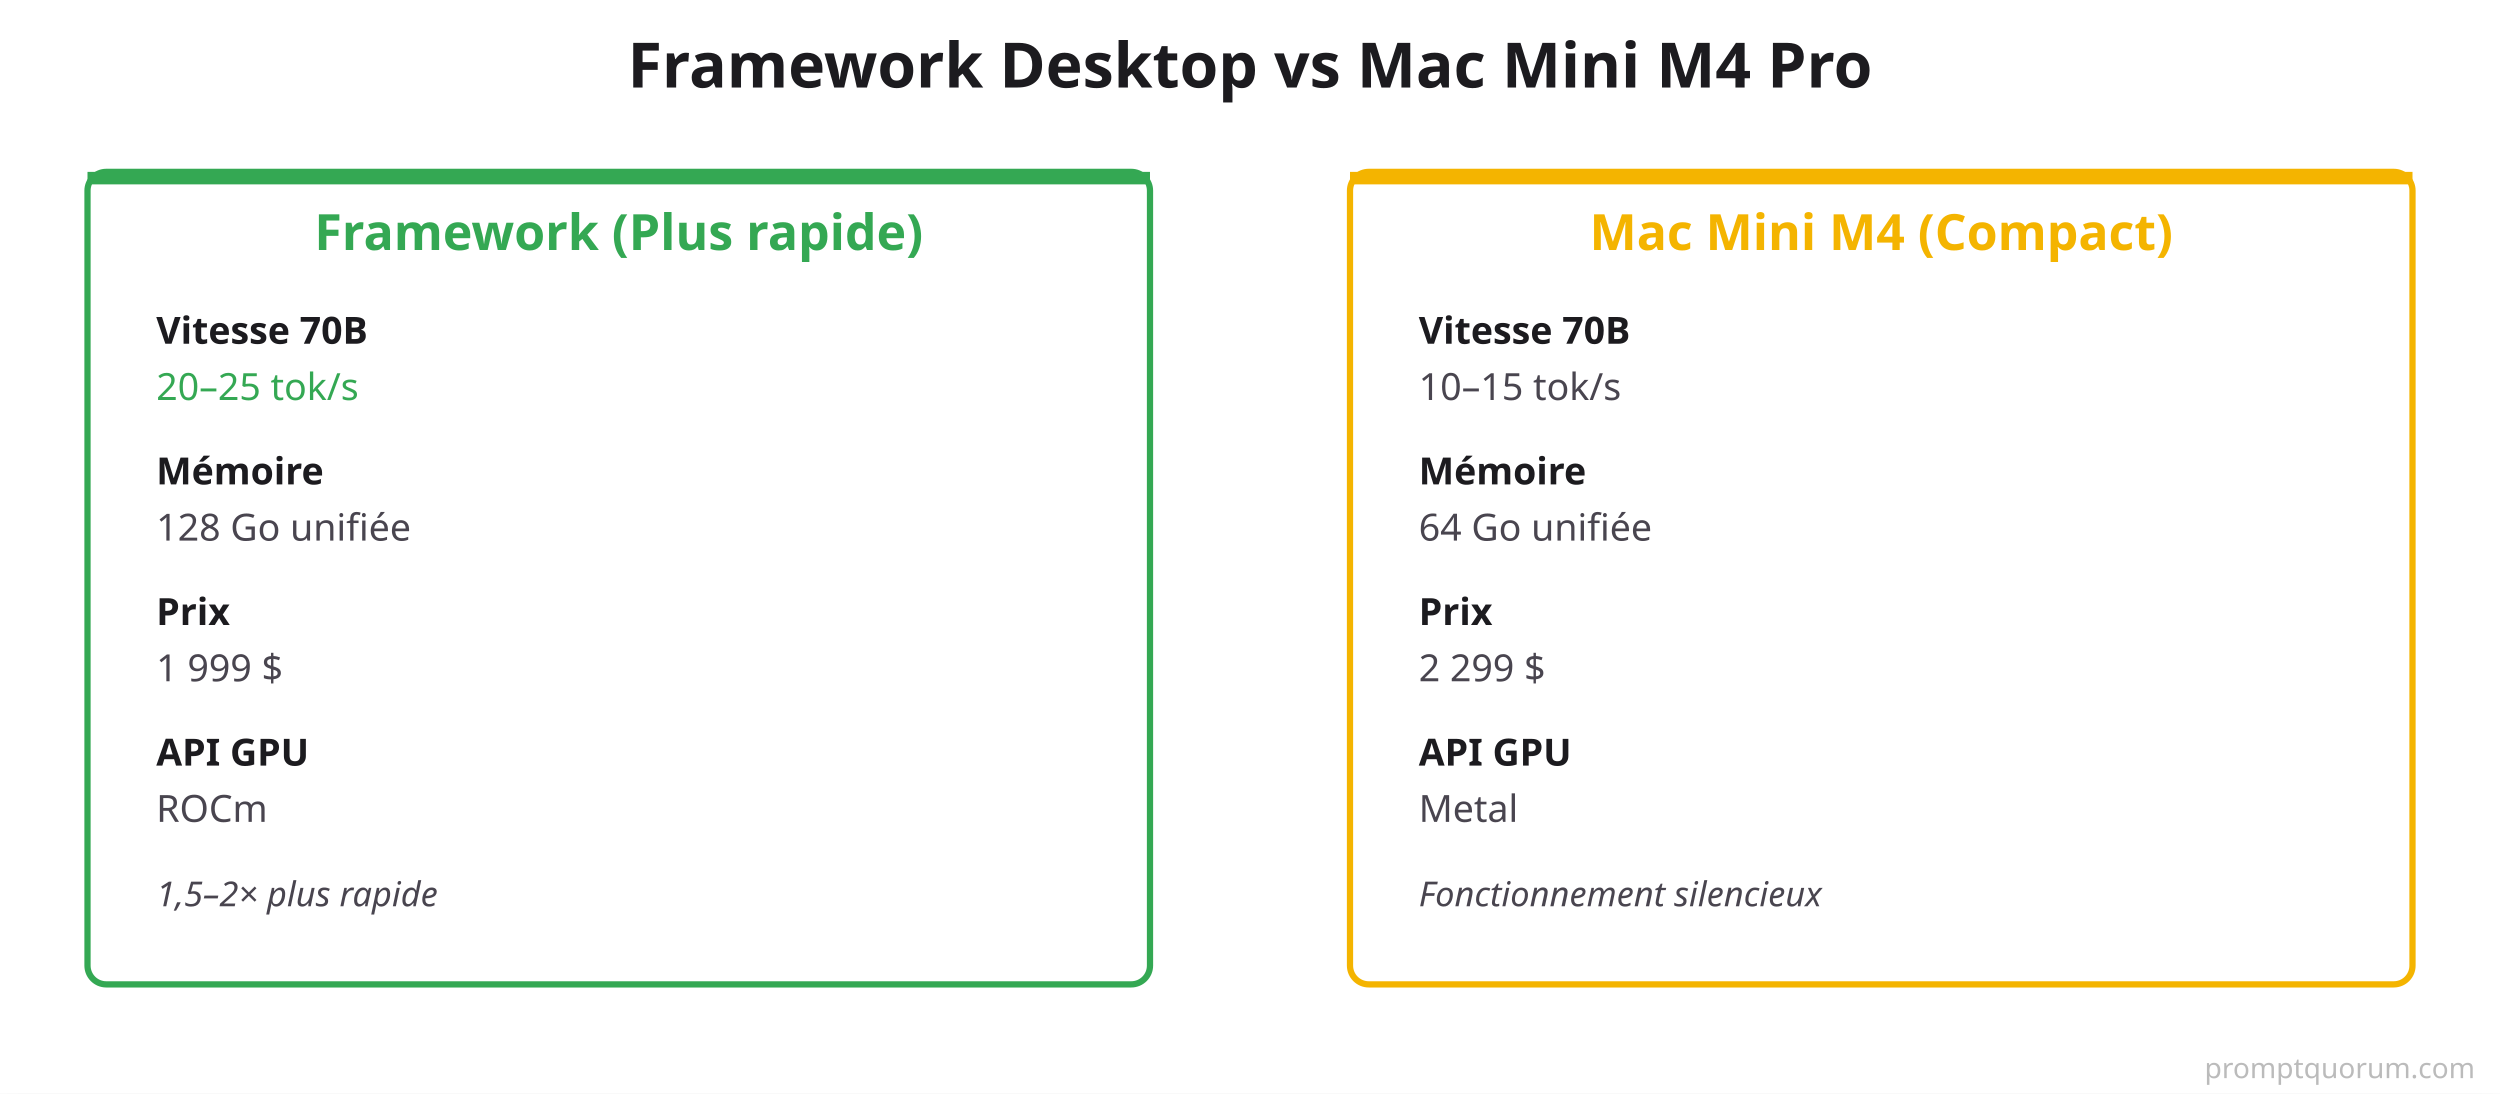
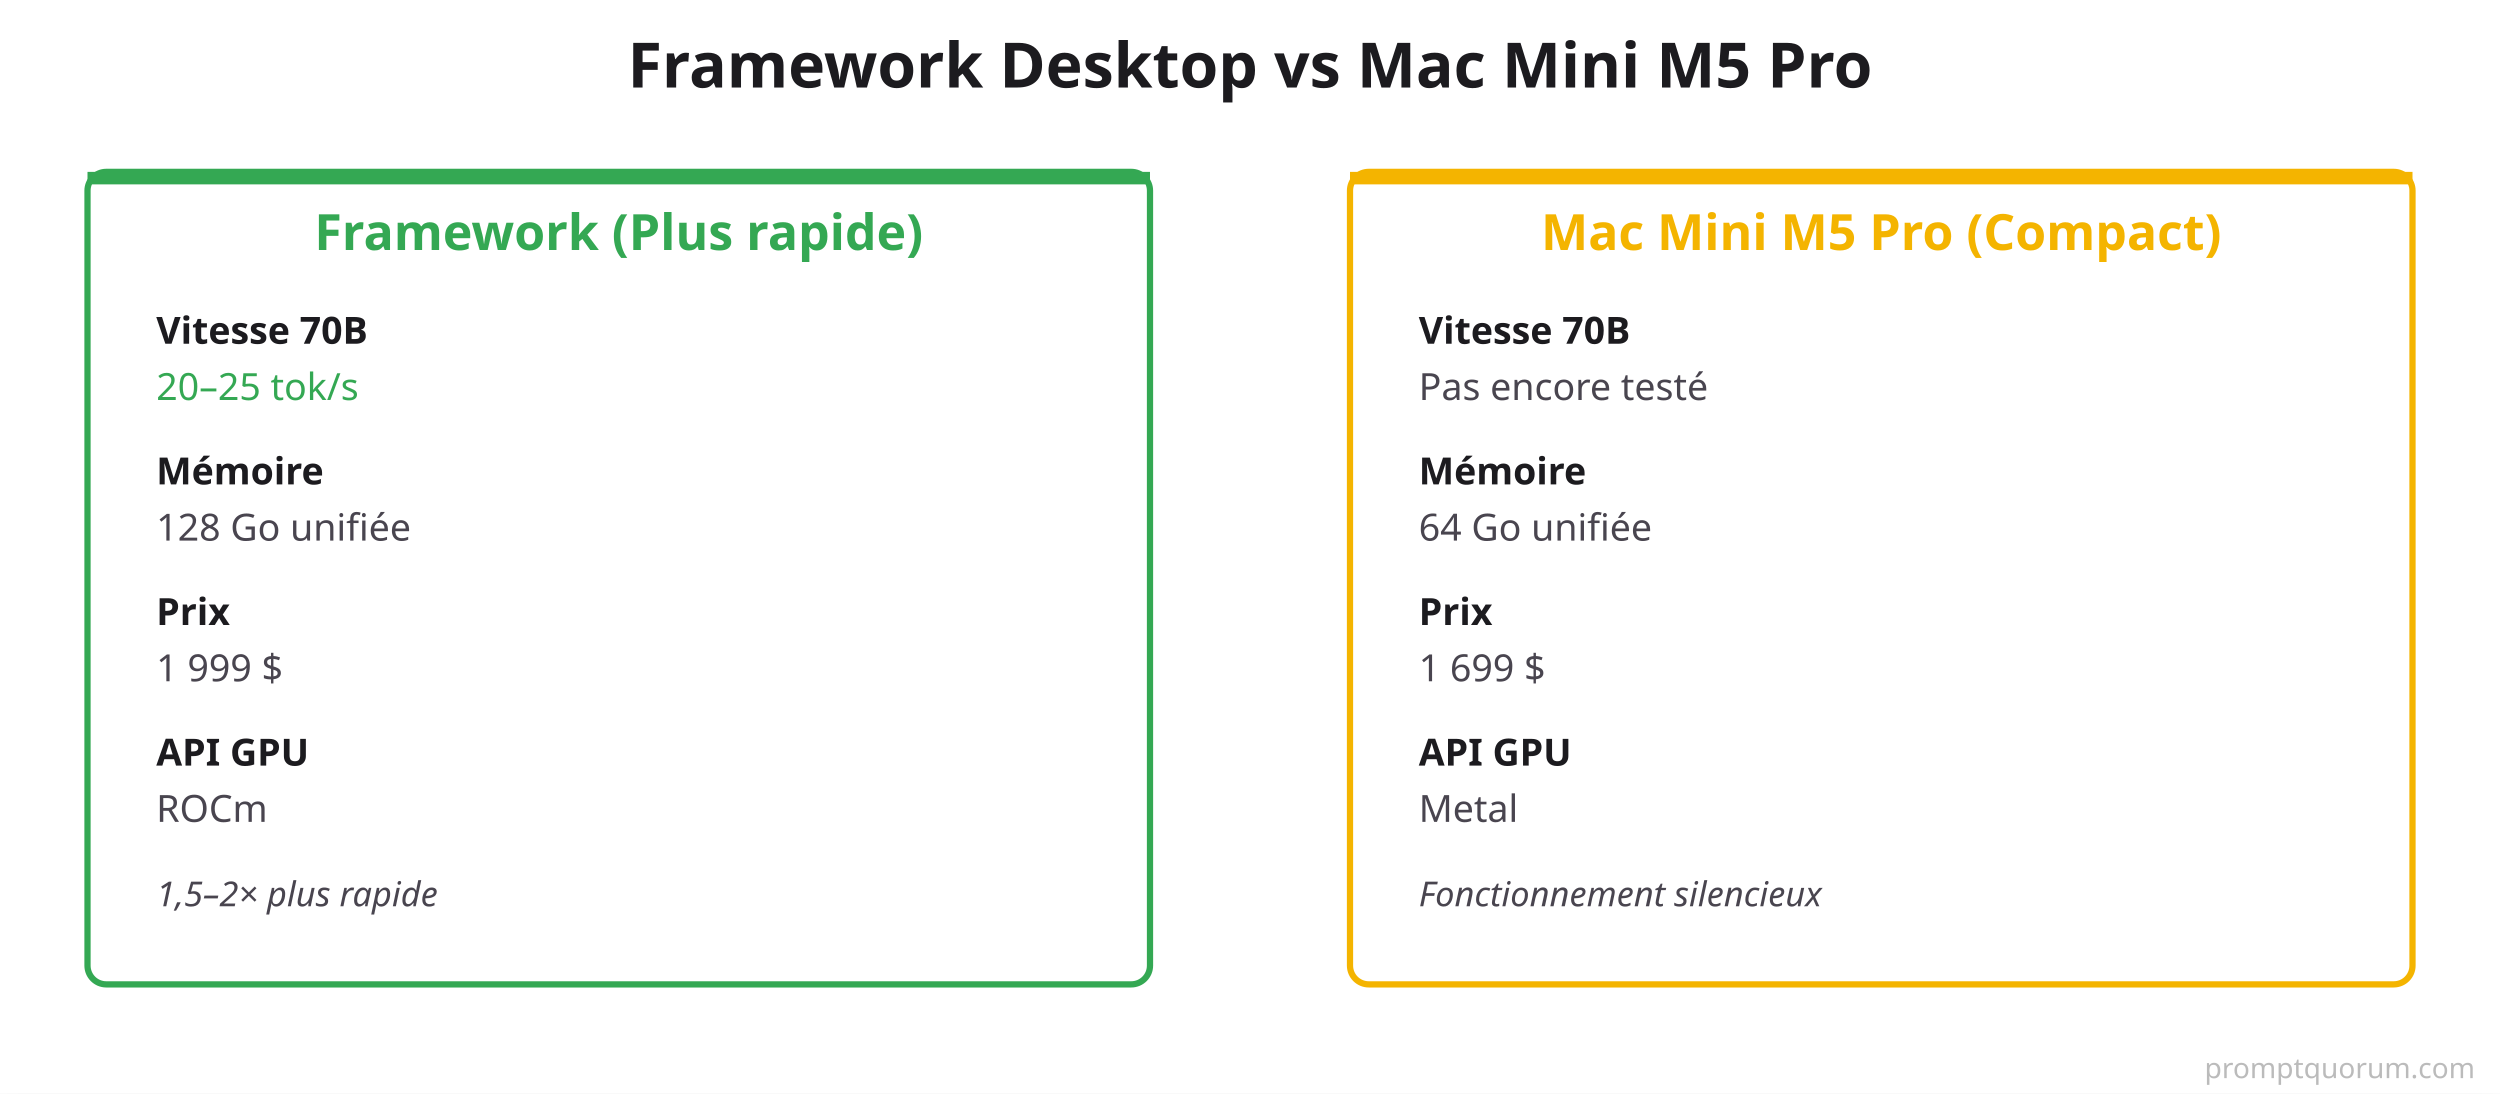
<svg xmlns="http://www.w3.org/2000/svg" viewBox="0 0 800 350">
  <defs>
    <filter id="shadow">
      <feDropShadow dx="0" dy="4" stdDeviation="6" flood-opacity="0.08" />
    </filter>
  </defs>
  <rect width="800" height="350" fill="#FFFFFF" filter="url(#shadow)" />
-   <text x="400" y="28" font-size="20" font-weight="700" fill="#1C1B1F" text-anchor="middle" font-family="system-ui">Framework Desktop vs Mac Mini M4 Pro</text>
+   <text x="400" y="28" font-size="20" font-weight="700" fill="#1C1B1F" text-anchor="middle" font-family="system-ui">Framework Desktop vs Mac Mini M5 Pro</text>
  <rect x="28" y="55" width="340" height="260" rx="6" fill="#FFFFFF" stroke="#34A853" stroke-width="2" />
  <rect x="28" y="55" width="340" height="4" rx="0" fill="#34A853" />
  <text x="198" y="80" font-size="16" font-weight="700" fill="#34A853" text-anchor="middle" font-family="system-ui">Framework (Plus rapide)</text>
  <text x="50" y="110" font-size="12" font-weight="700" fill="#1C1B1F" font-family="system-ui">Vitesse 70B</text>
  <text x="50" y="128" font-size="12" fill="#34A853" font-family="system-ui">20–25 tok/s</text>
  <text x="50" y="155" font-size="12" font-weight="700" fill="#1C1B1F" font-family="system-ui">Mémoire</text>
  <text x="50" y="173" font-size="12" fill="#49454F" font-family="system-ui">128 Go unifiée</text>
  <text x="50" y="200" font-size="12" font-weight="700" fill="#1C1B1F" font-family="system-ui">Prix</text>
  <text x="50" y="218" font-size="12" fill="#49454F" font-family="system-ui">1 999 $</text>
  <text x="50" y="245" font-size="12" font-weight="700" fill="#1C1B1F" font-family="system-ui">API GPU</text>
  <text x="50" y="263" font-size="12" fill="#49454F" font-family="system-ui">ROCm</text>
  <text x="50" y="290" font-size="11" fill="#49454F" font-family="system-ui" font-style="italic">1,5–2× plus rapide</text>
  <rect x="432" y="55" width="340" height="260" rx="6" fill="#FFFFFF" stroke="#F4B400" stroke-width="2" />
  <rect x="432" y="55" width="340" height="4" rx="0" fill="#F4B400" />
-   <text x="602" y="80" font-size="16" font-weight="700" fill="#F4B400" text-anchor="middle" font-family="system-ui">Mac Mini M4 (Compact)</text>
+   <text x="602" y="80" font-size="16" font-weight="700" fill="#F4B400" text-anchor="middle" font-family="system-ui">Mac Mini M5 Pro (Compact)</text>
  <text x="454" y="110" font-size="12" font-weight="700" fill="#1C1B1F" font-family="system-ui">Vitesse 70B</text>
-   <text x="454" y="128" font-size="12" fill="#49454F" font-family="system-ui">10–15 tok/s</text>
+   <text x="454" y="128" font-size="12" fill="#49454F" font-family="system-ui">Pas encore testé</text>
  <text x="454" y="155" font-size="12" font-weight="700" fill="#1C1B1F" font-family="system-ui">Mémoire</text>
  <text x="454" y="173" font-size="12" fill="#49454F" font-family="system-ui">64 Go unifiée</text>
  <text x="454" y="200" font-size="12" font-weight="700" fill="#1C1B1F" font-family="system-ui">Prix</text>
-   <text x="454" y="218" font-size="12" fill="#49454F" font-family="system-ui">2 299 $</text>
+   <text x="454" y="218" font-size="12" fill="#49454F" font-family="system-ui">1 699 $</text>
  <text x="454" y="245" font-size="12" font-weight="700" fill="#1C1B1F" font-family="system-ui">API GPU</text>
  <text x="454" y="263" font-size="12" fill="#49454F" font-family="system-ui">Metal</text>
  <text x="454" y="290" font-size="11" fill="#49454F" font-family="system-ui" font-style="italic">Fonctionnement silencieux</text>
  <text x="792" y="345" font-family="system-ui,sans-serif" font-size="9" fill="#BBBBBB" text-anchor="end">promptquorum.com</text>
</svg>
